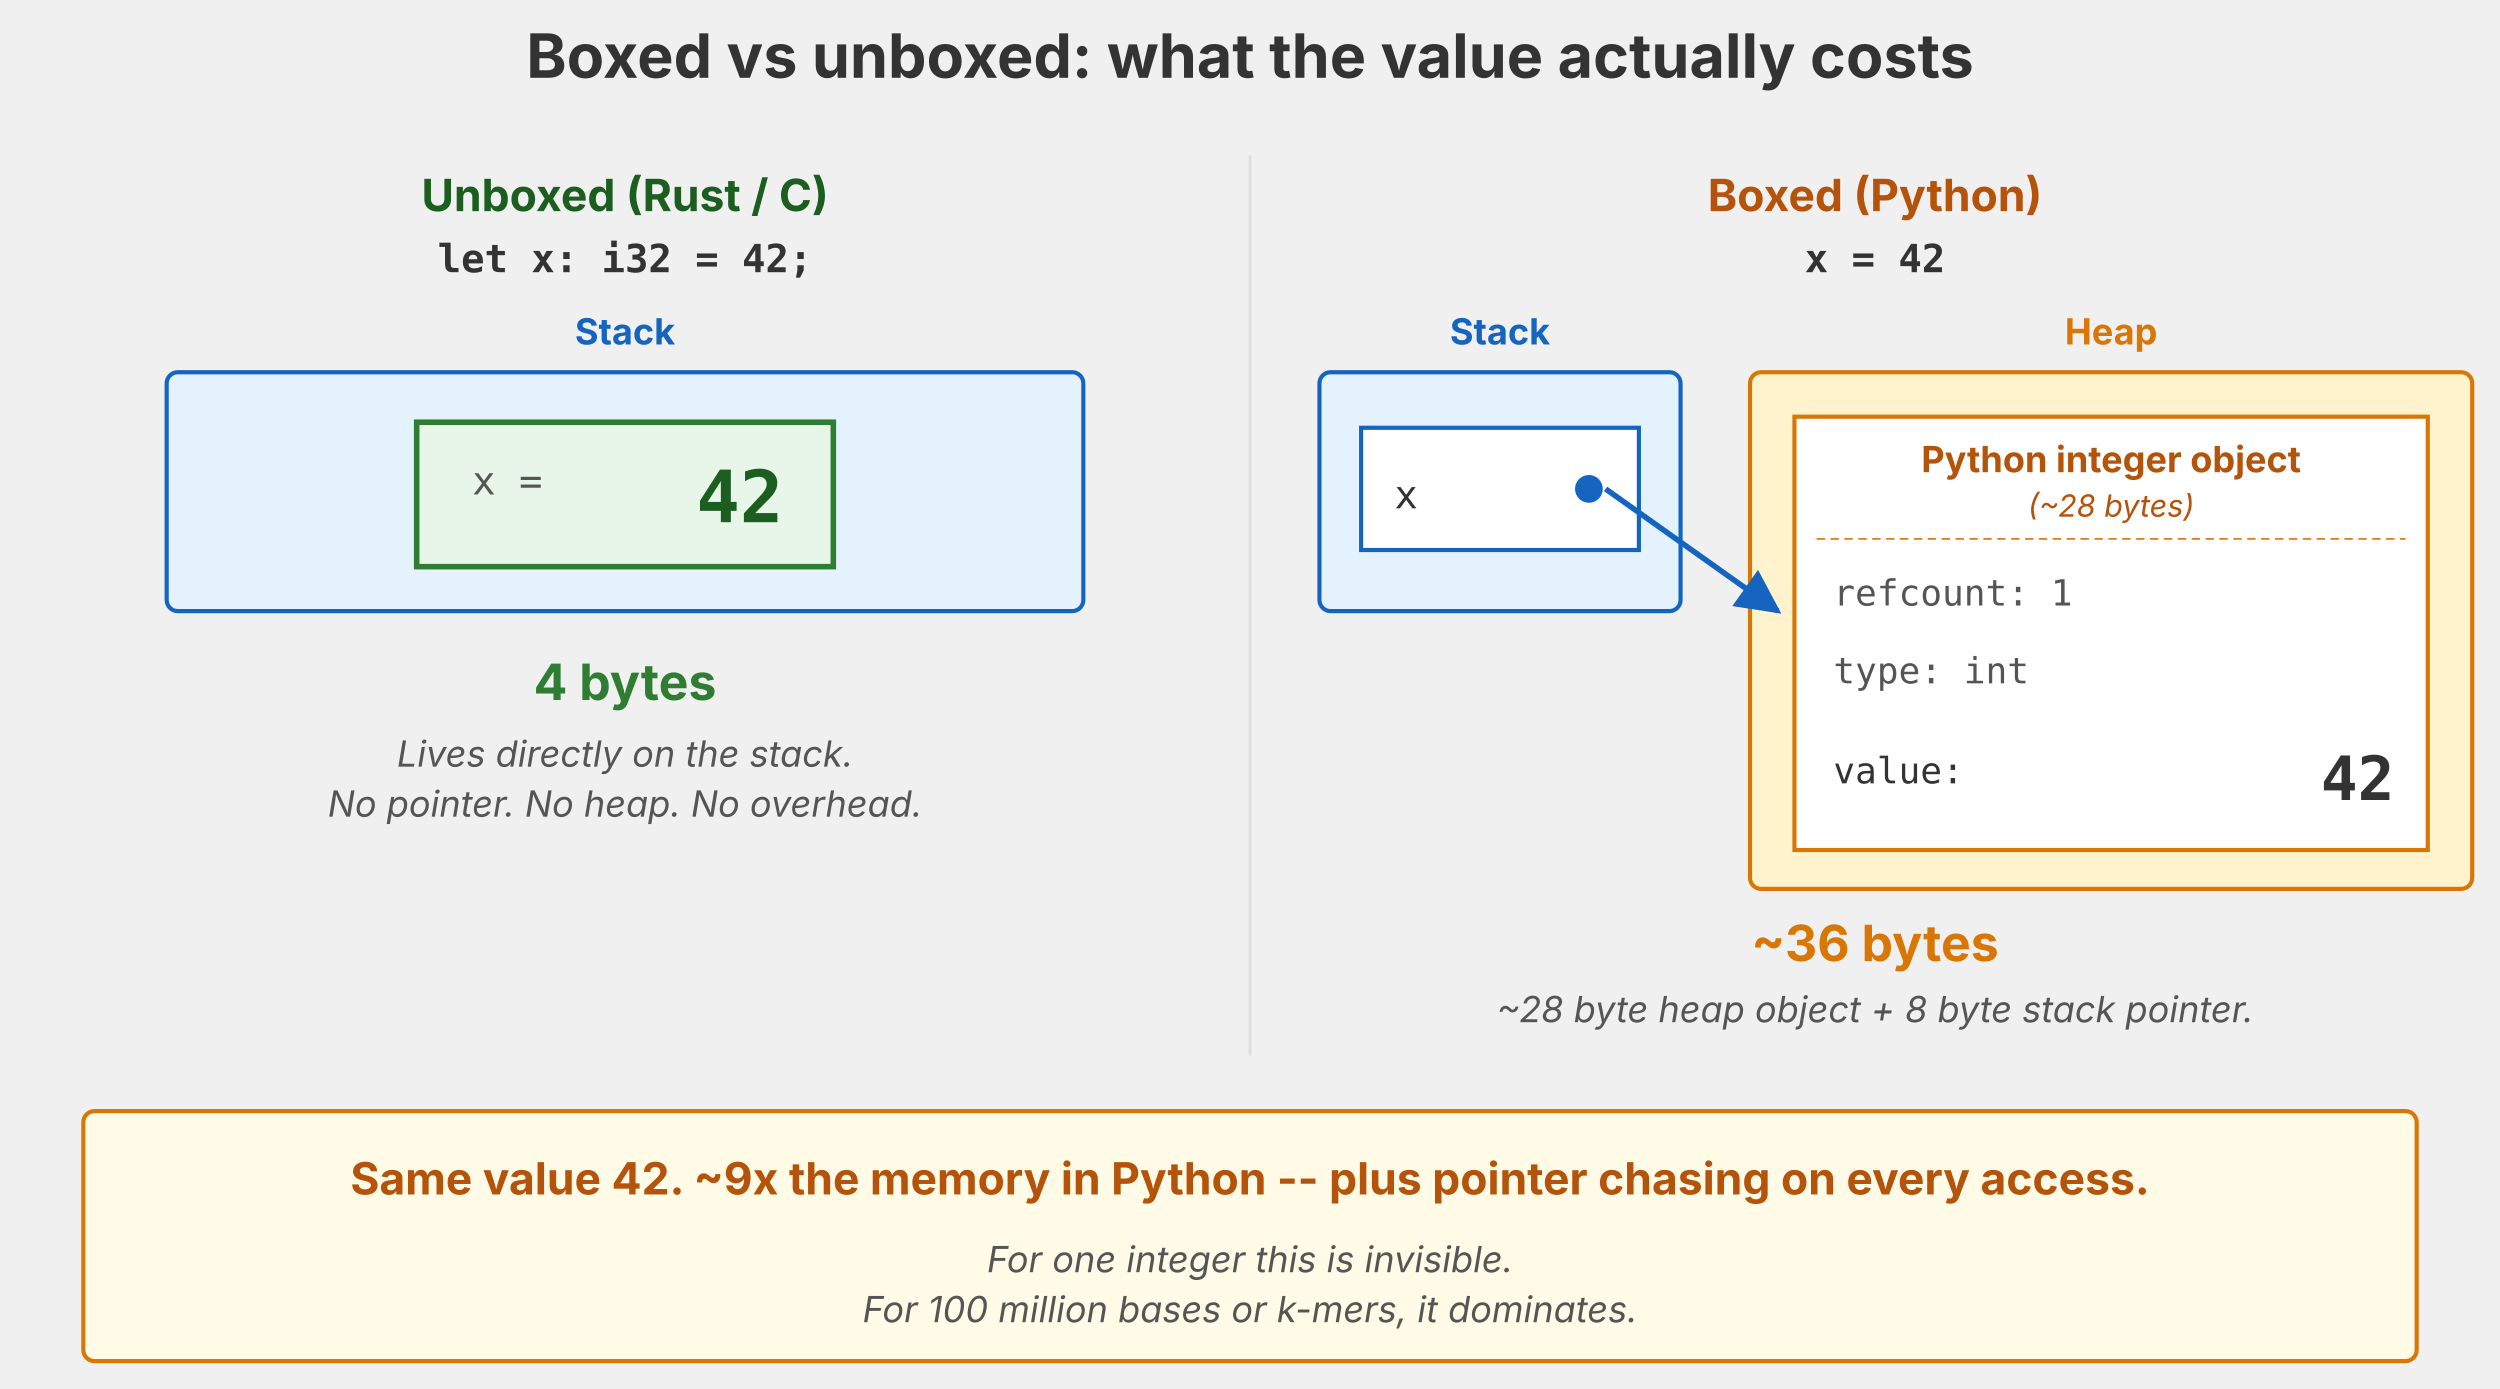
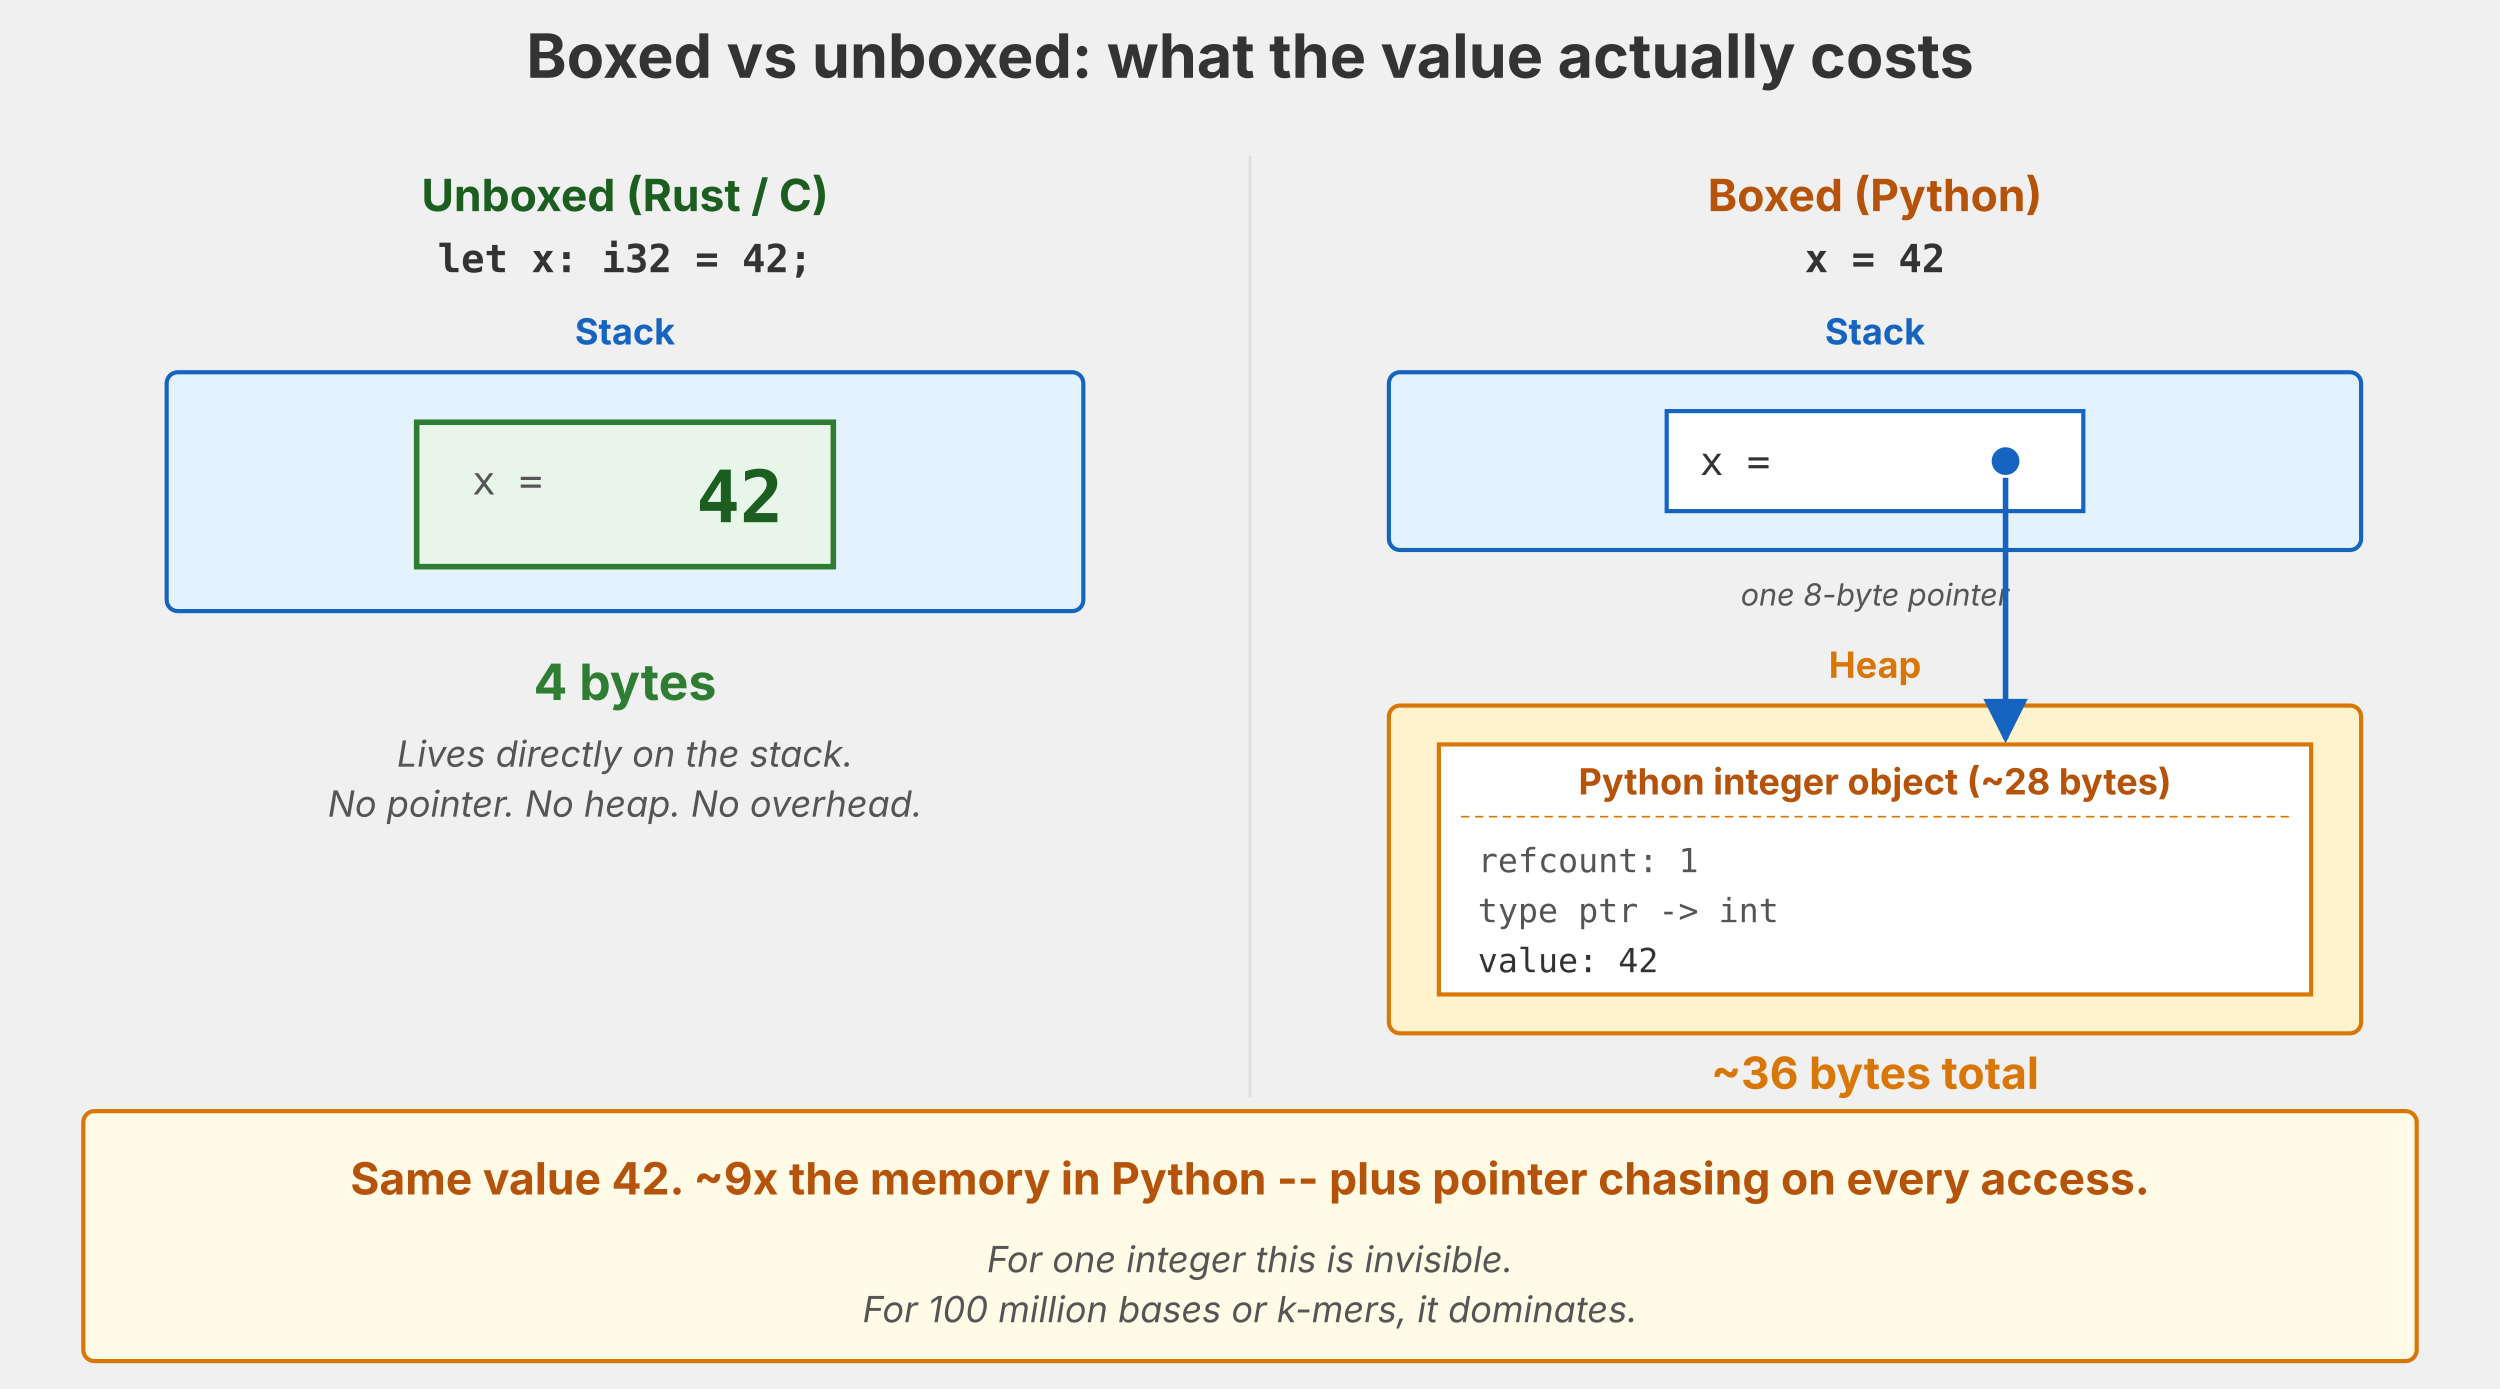
<svg xmlns="http://www.w3.org/2000/svg" viewBox="0 0 900 500" font-family="system-ui, -apple-system, sans-serif">
  <defs>
    <marker id="bu-arrow" viewBox="0 0 10 10" refX="9" refY="5" markerWidth="8" markerHeight="8" orient="auto-start-reverse">
      <path d="M 0 0 L 10 5 L 0 10 z" fill="#1565c0" />
    </marker>
  </defs>
  <text x="450" y="28" text-anchor="middle" font-size="22" font-weight="700" fill="#333">
    Boxed vs unboxed: what the value actually costs
  </text>
-   <line x1="450" y1="56" x2="450" y2="380" stroke="#ddd" stroke-width="1" />
+   <line x1="450" y1="56" x2="450" y2="395" stroke="#ddd" stroke-width="1" />
  <text x="225" y="76" text-anchor="middle" font-size="16" font-weight="700" fill="#1b5e20">
    Unboxed (Rust / C)
  </text>
  <text x="225" y="98" text-anchor="middle" font-size="14" font-weight="700" font-family="ui-monospace, monospace" fill="#333">
    let x: i32 = 42;
  </text>
  <text x="225" y="124" text-anchor="middle" font-size="13" font-weight="700" fill="#1565c0">
    Stack
  </text>
  <rect x="60" y="134" width="330" height="86" fill="#e3f2fd" stroke="#1565c0" stroke-width="1.5" rx="4" />
  <rect x="150" y="152" width="150" height="52" fill="#e8f5e9" stroke="#2e7d32" stroke-width="2" />
  <text x="170" y="178" font-size="14" font-family="ui-monospace, monospace" fill="#555">
    x =
  </text>
  <text x="282" y="188" text-anchor="end" font-size="26" font-weight="700" font-family="ui-monospace, monospace" fill="#1b5e20">
    42
  </text>
  <text x="225" y="252" text-anchor="middle" font-size="18" font-weight="700" fill="#2e7d32">
    4 bytes
  </text>
  <text x="225" y="276" text-anchor="middle" font-size="13" fill="#555" font-style="italic">
    Lives directly on the stack.
  </text>
  <text x="225" y="294" text-anchor="middle" font-size="13" fill="#555" font-style="italic">
    No pointer. No heap. No overhead.
  </text>
  <text x="675" y="76" text-anchor="middle" font-size="16" font-weight="700" fill="#b45309">
    Boxed (Python)
  </text>
  <text x="675" y="98" text-anchor="middle" font-size="14" font-weight="700" font-family="ui-monospace, monospace" fill="#333">
    x = 42
  </text>
-   <text x="540" y="124" text-anchor="middle" font-size="13" font-weight="700" fill="#1565c0">
+   <text x="675" y="124" text-anchor="middle" font-size="13" font-weight="700" fill="#1565c0">
    Stack
  </text>
-   <text x="760" y="124" text-anchor="middle" font-size="13" font-weight="700" fill="#d97706">
+   <rect x="500" y="134" width="350" height="64" fill="#e3f2fd" stroke="#1565c0" stroke-width="1.5" rx="4" />
+   <rect x="600" y="148" width="150" height="36" fill="white" stroke="#1565c0" stroke-width="1.5" />
+   <text x="612" y="171" font-size="14" font-family="ui-monospace, monospace" fill="#333">
+     x =
+   </text>
+   <circle cx="722" cy="166" r="5" fill="#1565c0" />
+   <text x="675" y="218" text-anchor="middle" font-size="11" fill="#555" font-style="italic">
+     one 8-byte pointer
+   </text>
+   <text x="675" y="244" text-anchor="middle" font-size="13" font-weight="700" fill="#d97706">
    Heap
  </text>
-   <rect x="475" y="134" width="130" height="86" fill="#e3f2fd" stroke="#1565c0" stroke-width="1.5" rx="4" />
-   <rect x="490" y="154" width="100" height="44" fill="white" stroke="#1565c0" stroke-width="1.5" />
-   <text x="502" y="183" font-size="14" font-family="ui-monospace, monospace" fill="#333">
-     x
+   <rect x="500" y="254" width="350" height="118" fill="#fff3cd" stroke="#d97706" stroke-width="1.5" rx="4" />
+   <rect x="518" y="268" width="314" height="90" fill="white" stroke="#d97706" stroke-width="1.5" />
+   <text x="675" y="286" text-anchor="middle" font-size="13" font-weight="700" fill="#b45309">
+     Python integer object (~28 bytes)
  </text>
-   <circle cx="572" cy="176" r="5" fill="#1565c0" />
-   <rect x="630" y="134" width="260" height="186" fill="#fff3cd" stroke="#d97706" stroke-width="1.5" rx="4" />
-   <rect x="646" y="150" width="228" height="156" fill="white" stroke="#d97706" stroke-width="1.5" />
-   <text x="760" y="170" text-anchor="middle" font-size="13" font-weight="700" fill="#b45309">
-     Python integer object
-   </text>
-   <text x="760" y="186" text-anchor="middle" font-size="11" fill="#b45309" font-style="italic">
-     (~28 bytes)
-   </text>
-   <line x1="654" y1="194" x2="866" y2="194" stroke="#d97706" stroke-width="0.6" stroke-dasharray="3,2" />
-   <text x="660" y="218" font-size="13" font-family="ui-monospace, monospace" fill="#555">
+   <line x1="526" y1="294" x2="824" y2="294" stroke="#d97706" stroke-width="0.6" stroke-dasharray="3,2" />
+   <text x="532" y="314" font-size="12" font-family="ui-monospace, monospace" fill="#555">
    refcount: 1
  </text>
-   <text x="660" y="246" font-size="13" font-family="ui-monospace, monospace" fill="#555">
-     type: int
+   <text x="532" y="332" font-size="12" font-family="ui-monospace, monospace" fill="#555">
+     type ptr -&gt; int
  </text>
-   <text x="660" y="282" font-size="13" font-family="ui-monospace, monospace" fill="#333">
-     value:
+   <text x="532" y="350" font-size="12" font-family="ui-monospace, monospace" fill="#333">
+     value: 42
  </text>
-   <text x="862" y="288" text-anchor="end" font-size="22" font-weight="700" font-family="ui-monospace, monospace" fill="#333">
-     42
-   </text>
-   <line x1="578" y1="176" x2="640" y2="220" stroke="#1565c0" stroke-width="2" marker-end="url(#bu-arrow)" />
-   <text x="675" y="346" text-anchor="middle" font-size="18" font-weight="700" fill="#d97706">
-     ~36 bytes
-   </text>
-   <text x="675" y="368" text-anchor="middle" font-size="13" fill="#555" font-style="italic">
-     ~28 byte heap object + 8 byte stack pointer.
+   <line x1="722" y1="172" x2="722" y2="266" stroke="#1565c0" stroke-width="2" marker-end="url(#bu-arrow)" />
+   <text x="675" y="392" text-anchor="middle" font-size="16" font-weight="700" fill="#d97706">
+     ~36 bytes total
  </text>
  <rect x="30" y="400" width="840" height="90" fill="#fffbe6" stroke="#d97706" stroke-width="1.5" rx="4" />
  <text x="450" y="430" text-anchor="middle" font-size="16" font-weight="700" fill="#b45309">
    Same value 42. ~9x the memory in Python -- plus pointer chasing on every access.
  </text>
  <text x="450" y="458" text-anchor="middle" font-size="13" fill="#555" font-style="italic">
    For one integer this is invisible.
  </text>
  <text x="450" y="476" text-anchor="middle" font-size="13" fill="#555" font-style="italic">
    For 100 million bases or k-mers, it dominates.
  </text>
</svg>
